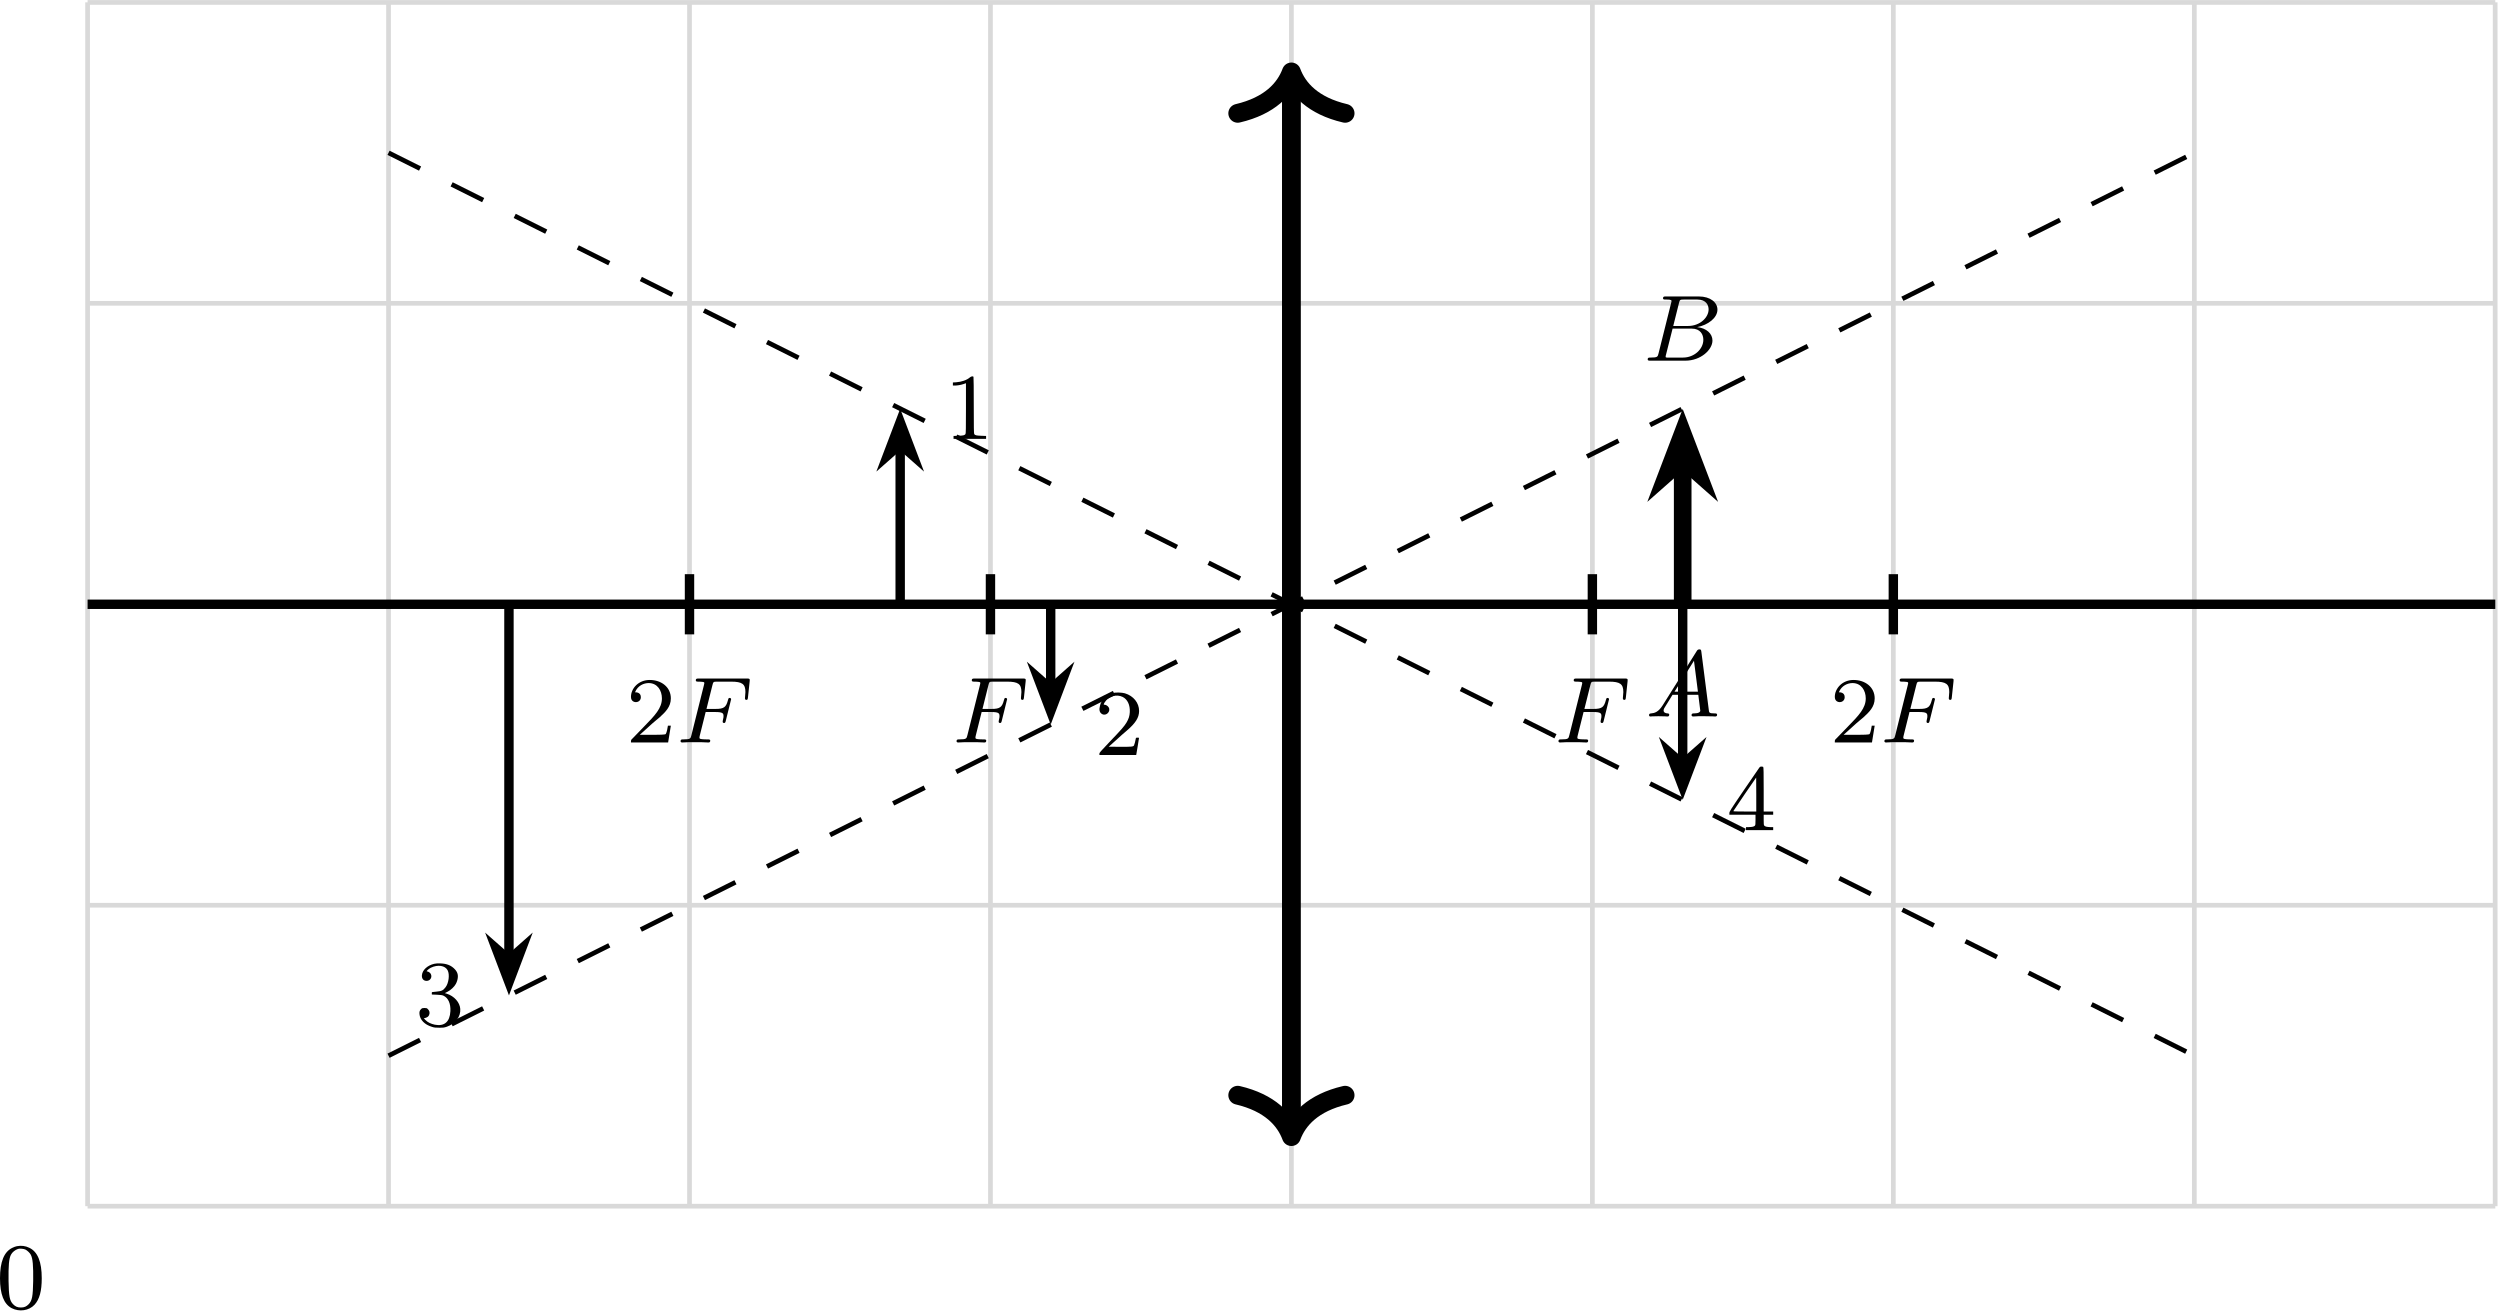
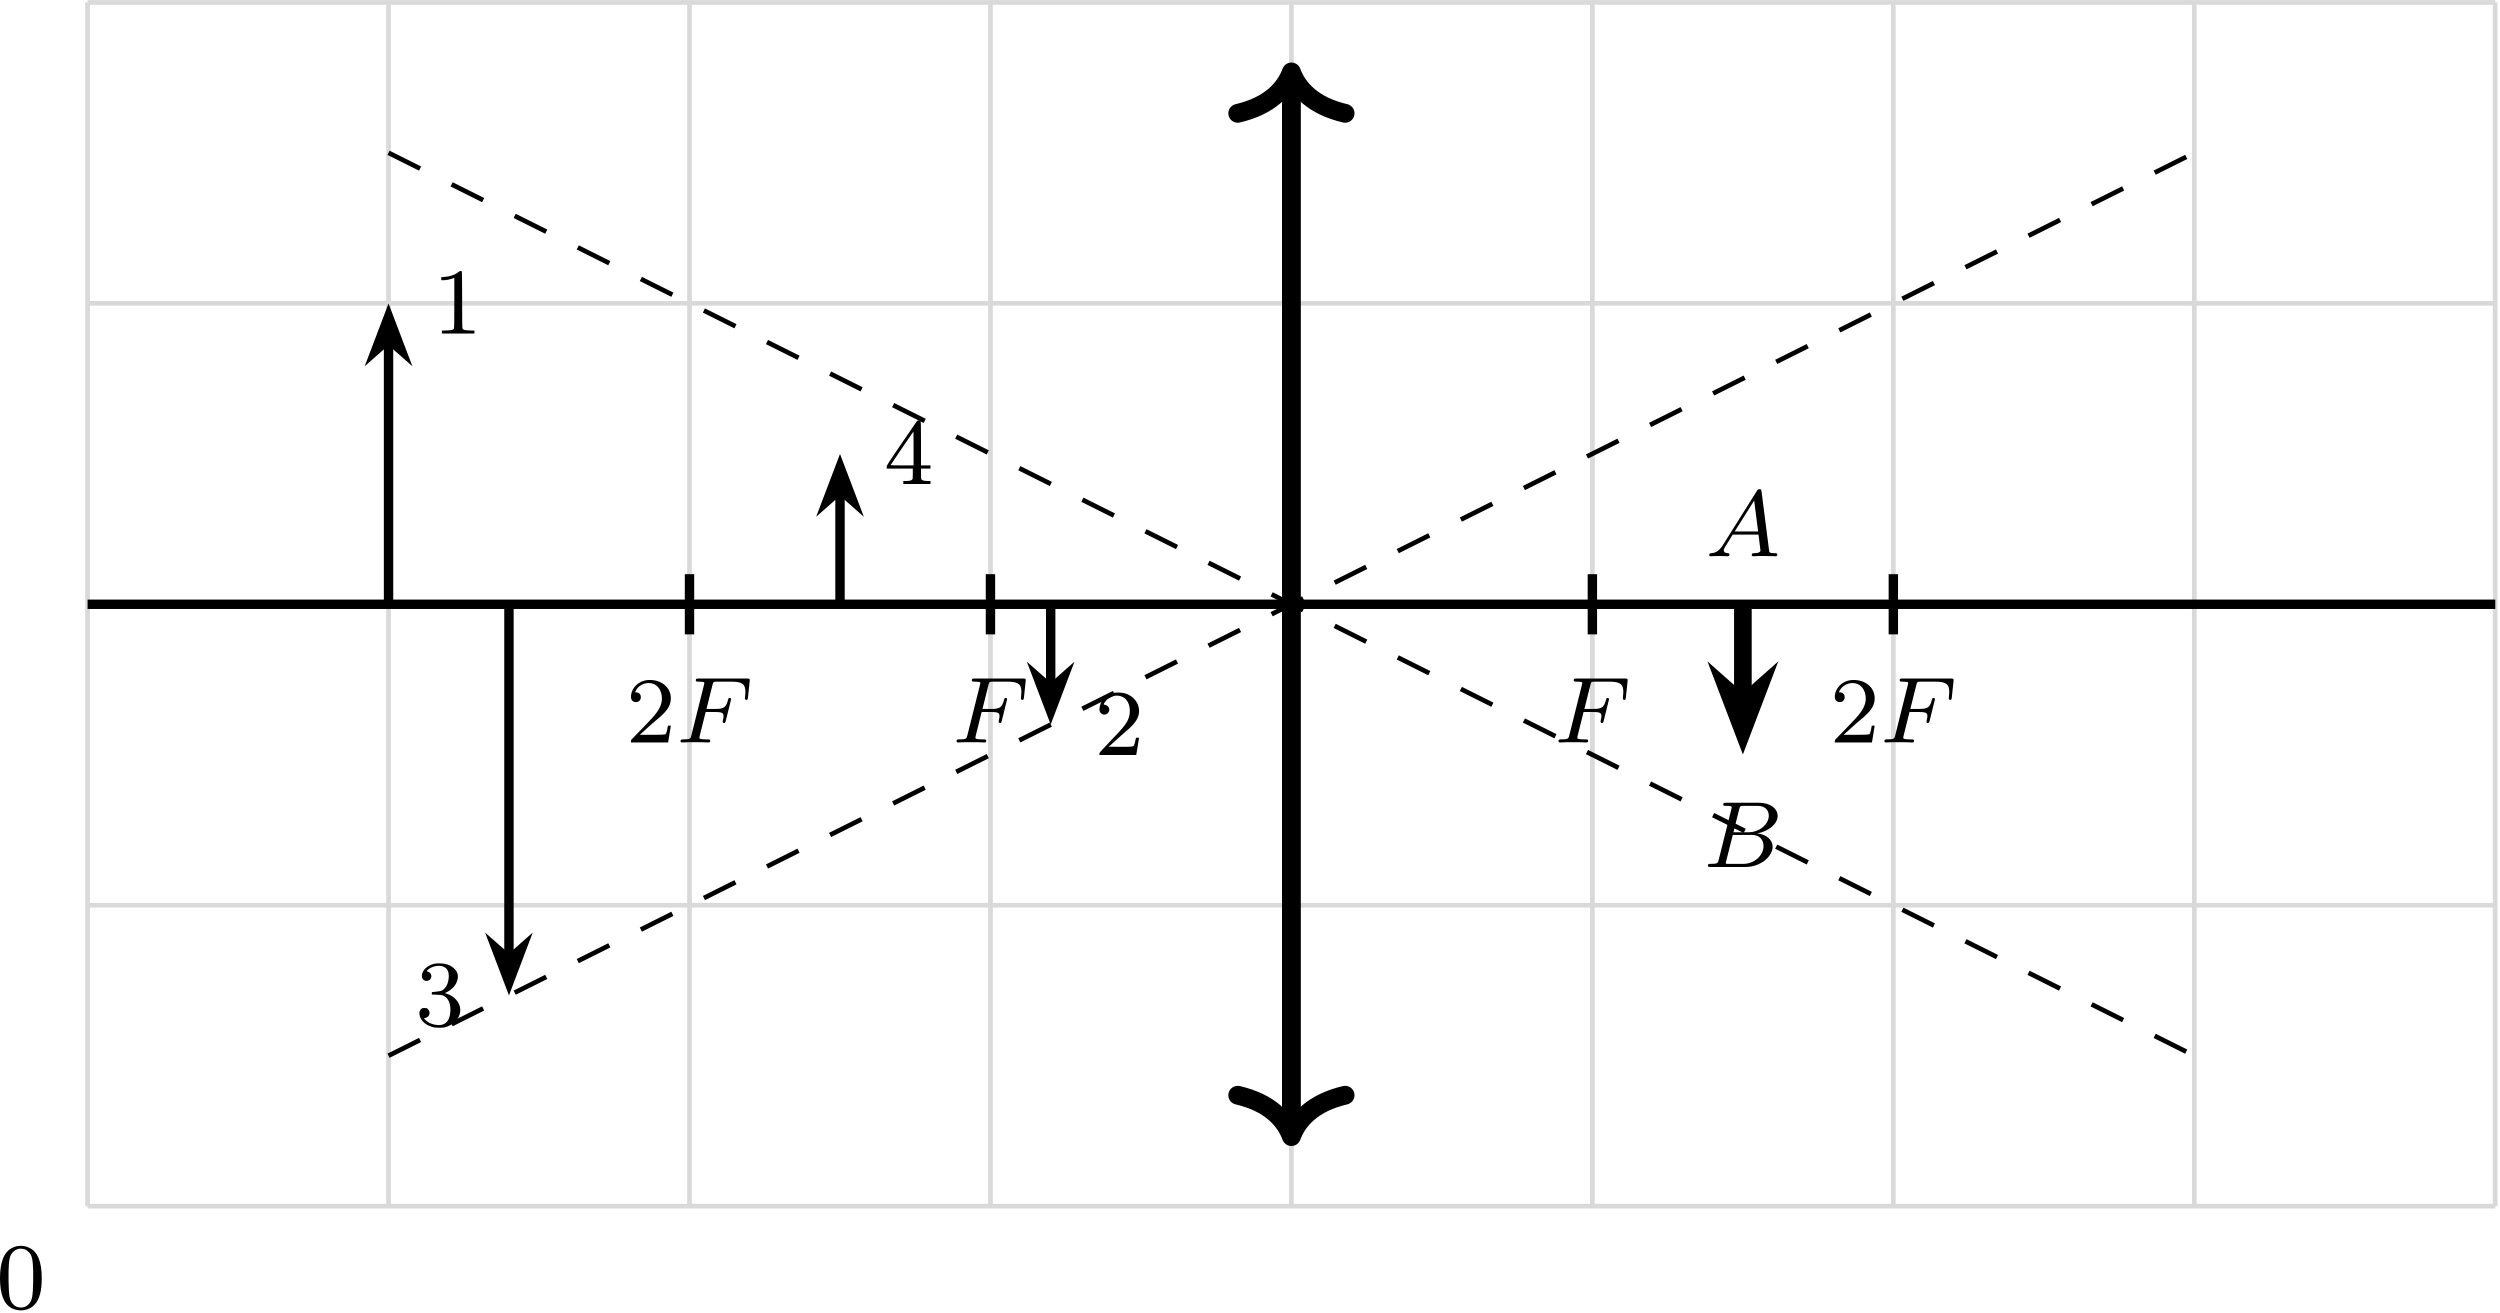
<svg xmlns="http://www.w3.org/2000/svg" xmlns:xlink="http://www.w3.org/1999/xlink" version="1.1" width="275.497pt" height="144.593pt" viewBox="-66.362 -70.008 211.921 111.225">
  <defs>
    <path id="g2-48" d="M1.753-5.268C1.666-5.252 1.498-5.197 1.379-5.133C.669-4.798 .327-3.945 .327-2.55C.327-1.196 .654-.367 1.315-.016C1.969 .319 2.782 .199 3.252-.303C3.674-.757 3.866-1.467 3.866-2.55C3.866-3.945 3.523-4.798 2.813-5.133C2.479-5.3 2.128-5.34 1.753-5.268ZM2.487-4.981C2.654-4.894 2.861-4.694 2.933-4.551C3.108-4.224 3.156-3.626 3.14-2.319C3.116-1.012 3.053-.669 2.766-.359C2.566-.151 2.383-.072 2.096-.072S1.626-.151 1.427-.359C1.14-.669 1.076-1.012 1.052-2.319C1.036-3.626 1.084-4.224 1.259-4.551C1.355-4.75 1.618-4.965 1.857-5.037C1.993-5.085 2.343-5.053 2.487-4.981Z" />
    <path id="g2-49" d="M2.192-5.22C1.929-4.989 1.482-4.838 1.02-4.806L.749-4.79V-4.655V-4.527H.901C1.124-4.527 1.419-4.575 1.65-4.655L1.857-4.726V-2.59C1.857-.964 1.849-.446 1.817-.414C1.737-.311 1.634-.287 1.219-.271L.805-.255V-.135V-.008H2.184H3.563V-.135V-.255L3.148-.271C2.742-.287 2.63-.311 2.558-.414C2.527-.446 2.519-1.02 2.519-2.837C2.519-4.144 2.511-5.236 2.495-5.26C2.471-5.34 2.303-5.316 2.192-5.22Z" />
    <path id="g2-50" d="M1.586-5.26C1.315-5.189 1.044-5.037 .853-4.838C.646-4.639 .526-4.439 .462-4.176C.367-3.826 .422-3.602 .63-3.475C.98-3.26 1.411-3.69 1.196-4.041C1.124-4.16 .972-4.256 .861-4.256S.757-4.296 .869-4.471C1.196-4.981 1.857-5.181 2.391-4.918C2.798-4.71 3.021-4.24 2.989-3.626C2.973-3.3 2.893-3.053 2.702-2.734C2.519-2.431 2.271-2.144 1.299-1.132C.486-.279 .414-.199 .414-.104V0H1.977H3.531L3.547-.08C3.555-.128 3.602-.414 3.658-.733C3.706-1.044 3.754-1.339 3.762-1.387C3.778-1.467 3.778-1.467 3.642-1.467C3.515-1.467 3.507-1.467 3.491-1.355C3.459-1.164 3.387-.893 3.347-.813C3.292-.701 3.14-.685 2.096-.693L1.203-.701L1.809-1.243C2.136-1.546 2.55-1.913 2.726-2.056C3.475-2.694 3.778-3.172 3.778-3.73C3.778-4.415 3.3-5.013 2.574-5.228C2.335-5.3 1.793-5.316 1.586-5.26Z" />
    <path id="g2-51" d="M1.618-5.26C1.036-5.125 .614-4.734 .574-4.288C.55-4.001 .709-3.81 .972-3.81C1.283-3.81 1.474-4.129 1.323-4.407C1.267-4.511 1.108-4.615 1.004-4.615C.909-4.615 1.14-4.83 1.331-4.926C1.921-5.212 2.55-5.117 2.758-4.702C2.941-4.352 2.845-3.618 2.582-3.276C2.375-3.005 2.256-2.941 1.817-2.901C1.634-2.885 1.467-2.869 1.443-2.861S1.403-2.813 1.411-2.75L1.419-2.654L1.841-2.638C2.184-2.622 2.287-2.606 2.399-2.558C2.805-2.367 3.021-1.897 2.989-1.243C2.941-.335 2.479 .056 1.674-.096C1.339-.167 1.068-.295 .885-.486L.733-.638L.861-.669C1.044-.725 1.132-.797 1.18-.909C1.267-1.108 1.227-1.283 1.06-1.435C.996-1.498 .956-1.514 .789-1.514C.63-1.514 .59-1.498 .518-1.435C.383-1.307 .351-1.203 .367-1.004C.406-.51 .805-.096 1.435 .088C1.626 .151 1.722 .159 2.048 .159C2.407 .159 2.463 .151 2.694 .072C3.427-.183 3.873-.789 3.826-1.435C3.786-1.993 3.308-2.527 2.678-2.726L2.519-2.774L2.75-2.893C3.021-3.029 3.332-3.324 3.451-3.555C3.499-3.634 3.555-3.786 3.579-3.881C3.674-4.256 3.618-4.519 3.379-4.782C3.076-5.117 2.686-5.276 2.144-5.292C1.921-5.3 1.745-5.292 1.618-5.26Z" />
    <path id="g2-52" d="M2.774-5.3C2.734-5.244 2.152-4.392 1.467-3.395C.295-1.674 .239-1.578 .239-1.451V-1.315H1.347H2.455V-.885C2.455-.518 2.447-.446 2.407-.391C2.335-.303 2.176-.271 1.881-.263H1.65V-.135V-.008H2.798H3.953V-.135V-.263H3.722C3.427-.271 3.268-.303 3.196-.391C3.156-.446 3.148-.518 3.148-.885V-1.315H3.555H3.953V-1.451V-1.586H3.555H3.148V-3.451C3.148-4.87 3.14-5.332 3.108-5.364C3.092-5.38 3.021-5.396 2.965-5.396C2.869-5.396 2.837-5.38 2.774-5.3ZM2.519-3.029V-1.586H1.538C.925-1.586 .566-1.594 .574-1.618C.582-1.65 2.495-4.463 2.511-4.463C2.511-4.463 2.519-3.818 2.519-3.029Z" />
    <path id="g1-50" d="M2.248-1.626C2.375-1.745 2.71-2.008 2.837-2.12C3.332-2.574 3.802-3.013 3.802-3.738C3.802-4.686 3.005-5.3 2.008-5.3C1.052-5.3 .422-4.575 .422-3.866C.422-3.475 .733-3.419 .845-3.419C1.012-3.419 1.259-3.539 1.259-3.842C1.259-4.256 .861-4.256 .765-4.256C.996-4.838 1.53-5.037 1.921-5.037C2.662-5.037 3.045-4.407 3.045-3.738C3.045-2.909 2.463-2.303 1.522-1.339L.518-.303C.422-.215 .422-.199 .422 0H3.571L3.802-1.427H3.555C3.531-1.267 3.467-.869 3.371-.717C3.324-.654 2.718-.654 2.59-.654H1.172L2.248-1.626Z" />
    <path id="g0-65" d="M1.474-.948C1.108-.367 .781-.287 .494-.263C.414-.255 .319-.247 .319-.112C.319-.088 .335 0 .43 0C.502 0 .55-.024 1.108-.024C1.65-.024 1.833 0 1.873 0S2.032 0 2.032-.151C2.032-.255 1.929-.263 1.889-.263C1.722-.271 1.554-.335 1.554-.51C1.554-.63 1.618-.733 1.769-.964L2.311-1.841H4.495L4.663-.494C4.663-.383 4.519-.263 4.144-.263C4.025-.263 3.921-.263 3.921-.112C3.921-.104 3.929 0 4.057 0C4.136 0 4.439-.016 4.511-.024H5.013C5.731-.024 5.866 0 5.93 0C5.962 0 6.089 0 6.089-.151C6.089-.263 5.986-.263 5.858-.263C5.42-.263 5.412-.335 5.388-.534L4.758-5.46C4.734-5.635 4.726-5.691 4.591-5.691C4.447-5.691 4.4-5.611 4.352-5.531L1.474-.948ZM2.479-2.104L4.129-4.726L4.463-2.104H2.479Z" />
    <path id="g0-66" d="M1.347-.63C1.275-.327 1.259-.263 .669-.263C.518-.263 .422-.263 .422-.112C.422 0 .526 0 .662 0H3.618C4.933 0 5.914-.933 5.914-1.706C5.914-2.287 5.412-2.758 4.615-2.845C5.539-3.021 6.336-3.626 6.336-4.328C6.336-4.926 5.754-5.444 4.75-5.444H1.969C1.825-5.444 1.722-5.444 1.722-5.292C1.722-5.181 1.817-5.181 1.953-5.181C2.216-5.181 2.447-5.181 2.447-5.053C2.447-5.021 2.439-5.013 2.415-4.91L1.347-.63ZM2.59-2.941L3.076-4.886C3.148-5.157 3.156-5.181 3.483-5.181H4.631C5.412-5.181 5.587-4.67 5.587-4.344C5.587-3.666 4.862-2.941 3.842-2.941H2.59ZM2.04-.263C1.969-.279 1.945-.279 1.945-.335C1.945-.399 1.961-.462 1.977-.51L2.534-2.718H4.152C4.894-2.718 5.141-2.216 5.141-1.769C5.141-.988 4.376-.263 3.419-.263H2.04Z" />
    <path id="g0-70" d="M2.519-2.582H3.347C4.001-2.582 4.033-2.455 4.033-2.224C4.033-2.168 4.033-2.088 3.977-1.881C3.969-1.849 3.961-1.785 3.961-1.761C3.961-1.753 3.961-1.65 4.081-1.65C4.176-1.65 4.2-1.73 4.224-1.833L4.647-3.539C4.655-3.555 4.678-3.658 4.678-3.666C4.678-3.698 4.655-3.778 4.551-3.778C4.455-3.778 4.439-3.706 4.415-3.61C4.256-2.989 4.073-2.845 3.363-2.845H2.59L3.092-4.854C3.164-5.141 3.172-5.157 3.499-5.157H4.67C5.619-5.157 5.89-4.957 5.89-4.272C5.89-4.105 5.85-3.897 5.85-3.746C5.85-3.65 5.906-3.61 5.97-3.61C6.081-3.61 6.089-3.682 6.105-3.818L6.249-5.173C6.257-5.212 6.257-5.268 6.257-5.308C6.257-5.42 6.161-5.42 6.017-5.42H1.929C1.785-5.42 1.682-5.42 1.682-5.276C1.682-5.157 1.777-5.157 1.913-5.157C1.969-5.157 2.08-5.157 2.216-5.141C2.383-5.125 2.407-5.109 2.407-5.029C2.407-4.989 2.399-4.957 2.375-4.87L1.315-.63C1.243-.327 1.227-.263 .638-.263C.486-.263 .391-.263 .391-.112C.391-.08 .414 0 .518 0C.685 0 .877-.024 1.052-.024H2.152C2.303-.016 2.59 0 2.742 0C2.798 0 2.909 0 2.909-.151C2.909-.263 2.813-.263 2.646-.263S2.415-.263 2.232-.279C2.016-.303 1.993-.327 1.993-.422C1.993-.43 1.993-.478 2.024-.598L2.519-2.582Z" />
  </defs>
  <g id="page1">
    <path d="M-58.937 32.238H145.16M-58.937 6.727H145.16M-58.937-18.785H145.16M-58.937-44.297H145.16M-58.937-69.801H145.16M-58.937 32.238V-69.809M-33.426 32.238V-69.809M-7.914 32.238V-69.809M17.598 32.238V-69.809M43.109 32.238V-69.809M68.621 32.238V-69.809M94.133 32.238V-69.809M119.648 32.238V-69.809M145.149 32.238V-69.809" stroke="#d9d9d9" fill="none" stroke-width=".399" stroke-miterlimit="10" />
    <path d="M-58.937-18.785H145.16" stroke="#000" fill="none" stroke-width=".797" stroke-miterlimit="10" />
    <path d="M43.109 25.543V-63.113" stroke="#000" fill="none" stroke-width="1.594" stroke-miterlimit="10" />
    <path d="M47.66 22.832C44.93 23.473 43.641 24.902 43.109 26.34C42.578 24.902 41.289 23.473 38.559 22.832" stroke="#000" fill="none" stroke-width="1.594" stroke-miterlimit="10" stroke-linecap="round" stroke-linejoin="round" />
    <path d="M38.559-60.402C41.289-61.043 42.578-62.473 43.109-63.91C43.641-62.473 44.93-61.043 47.66-60.402" stroke="#000" fill="none" stroke-width="1.594" stroke-miterlimit="10" stroke-linecap="round" stroke-linejoin="round" />
    <path d="M-33.426-57.055L119.648 19.484" stroke="#000" fill="none" stroke-width=".399" stroke-miterlimit="10" stroke-dasharray="2.989 2.989" />
    <path d="M-33.426 19.484L119.648-57.055" stroke="#000" fill="none" stroke-width=".399" stroke-miterlimit="10" stroke-dasharray="2.989 2.989" />
    <path d="M17.598-21.336V-16.234" stroke="#000" fill="none" stroke-width=".797" stroke-miterlimit="10" />
    <g transform="matrix(1 0 0 1 -28.7796 11.71587)">
      <use x="43.111" y="-18.785" xlink:href="#g0-70" />
    </g>
    <path d="M-7.914-21.336V-16.234" stroke="#000" fill="none" stroke-width=".797" stroke-miterlimit="10" />
    <g transform="matrix(1 0 0 1 -56.4087 11.71587)">
      <use x="43.111" y="-18.785" xlink:href="#g1-50" />
      <use x="47.345" y="-18.785" xlink:href="#g0-70" />
    </g>
    <path d="M68.621-21.336V-16.234" stroke="#000" fill="none" stroke-width=".797" stroke-miterlimit="10" />
    <g transform="matrix(1 0 0 1 22.2443 11.71587)">
      <use x="43.111" y="-18.785" xlink:href="#g0-70" />
    </g>
    <path d="M94.133-21.336V-16.234" stroke="#000" fill="none" stroke-width=".797" stroke-miterlimit="10" />
    <g transform="matrix(1 0 0 1 45.6391 11.71587)">
      <use x="43.111" y="-18.785" xlink:href="#g1-50" />
      <use x="47.345" y="-18.785" xlink:href="#g0-70" />
    </g>
-     <path d="M76.277-18.785V-30.66" stroke="#000" fill="none" stroke-width="1.494" stroke-miterlimit="10" />
-     <path d="M76.277-33.5L74.836-29.715L76.277-30.988L77.719-29.715Z" />
-     <path d="M76.277-33.5L74.836-29.715L76.277-30.988L77.719-29.715Z" stroke="#000" fill="none" stroke-width="1.311" stroke-miterlimit="10" />
-     <g transform="matrix(1 0 0 1 29.9941 9.51324)">
+     <path d="M81.379-18.785V-10.734" stroke="#000" fill="none" stroke-width="1.494" stroke-miterlimit="10" />
+     <path d="M81.379-7.895L82.82-11.684L81.379-10.406L79.937-11.684Z" />
+     <path d="M81.379-7.895L82.82-11.684L81.379-10.406L79.937-11.684Z" stroke="#000" fill="none" stroke-width="1.311" stroke-miterlimit="10" />
+     <g transform="matrix(1 0 0 1 35.0964 -4.0669)">
      <use x="43.111" y="-18.785" xlink:href="#g0-65" />
    </g>
-     <g transform="matrix(1 0 0 1 29.7755 -20.6495)">
+     <g transform="matrix(1 0 0 1 34.8778 22.26921)">
      <use x="43.111" y="-18.785" xlink:href="#g0-66" />
    </g>
-     <path d="M9.945-18.785V-32.145" stroke="#000" fill="none" stroke-width=".797" stroke-miterlimit="10" />
-     <path d="M9.945-34.234L8.867-31.394L9.945-32.344L11.023-31.394Z" />
-     <path d="M9.945-34.234L8.867-31.394L9.945-32.344L11.023-31.394Z" stroke="#000" fill="none" stroke-width=".797" stroke-miterlimit="10" />
-     <g transform="matrix(1 0 0 1 -29.4473 -14.0123)">
+     <path d="M-33.426-18.785V-41.074" stroke="#000" fill="none" stroke-width=".797" stroke-miterlimit="10" />
+     <path d="M-33.426-43.16L-34.504-40.324L-33.426-41.273L-32.348-40.324Z" />
+     <path d="M-33.426-43.16L-34.504-40.324L-33.426-41.273L-32.348-40.324Z" stroke="#000" fill="none" stroke-width=".797" stroke-miterlimit="10" />
+     <g transform="matrix(1 0 0 1 -72.8176 -22.9416)">
      <use x="43.111" y="-18.785" xlink:href="#g2-49" />
    </g>
    <path d="M22.703-18.785V-11.805" stroke="#000" fill="none" stroke-width=".797" stroke-miterlimit="10" />
    <path d="M22.703-9.715L23.777-12.555L22.703-11.605L21.625-12.555Z" />
    <path d="M22.703-9.715L23.777-12.555L22.703-11.605L21.625-12.555Z" stroke="#000" fill="none" stroke-width=".797" stroke-miterlimit="10" />
    <g transform="matrix(1 0 0 1 -16.6914 12.77493)">
      <use x="43.111" y="-18.785" xlink:href="#g2-50" />
    </g>
    <path d="M-23.219-18.785V11.156" stroke="#000" fill="none" stroke-width=".797" stroke-miterlimit="10" />
    <path d="M-23.219 13.246L-22.145 10.406L-23.219 11.355L-24.297 10.406Z" />
    <path d="M-23.219 13.246L-22.145 10.406L-23.219 11.355L-24.297 10.406Z" stroke="#000" fill="none" stroke-width=".797" stroke-miterlimit="10" />
    <g transform="matrix(1 0 0 1 -74.2826 35.7359)">
      <use x="43.111" y="-18.785" xlink:href="#g2-51" />
    </g>
-     <path d="M76.277-18.785V-5.426" stroke="#000" fill="none" stroke-width=".797" stroke-miterlimit="10" />
-     <path d="M76.277-3.336L77.355-6.176L76.277-5.227L75.199-6.176Z" />
-     <path d="M76.277-3.336L77.355-6.176L76.277-5.227L75.199-6.176Z" stroke="#000" fill="none" stroke-width=".797" stroke-miterlimit="10" />
-     <g transform="matrix(1 0 0 1 36.8839 19.15291)">
+     <path d="M4.844-18.785V-28.316" stroke="#000" fill="none" stroke-width=".797" stroke-miterlimit="10" />
+     <path d="M4.844-30.406L3.766-27.566L4.844-28.516L5.922-27.566Z" />
+     <path d="M4.844-30.406L3.766-27.566L4.844-28.516L5.922-27.566Z" stroke="#000" fill="none" stroke-width=".797" stroke-miterlimit="10" />
+     <g transform="matrix(1 0 0 1 -34.54967 -10.1856)">
      <use x="43.111" y="-18.785" xlink:href="#g2-52" />
    </g>
    <g transform="matrix(1 0 0 1 -109.7999 59.6835)">
      <use x="43.111" y="-18.785" xlink:href="#g2-48" />
    </g>
  </g>
</svg>
